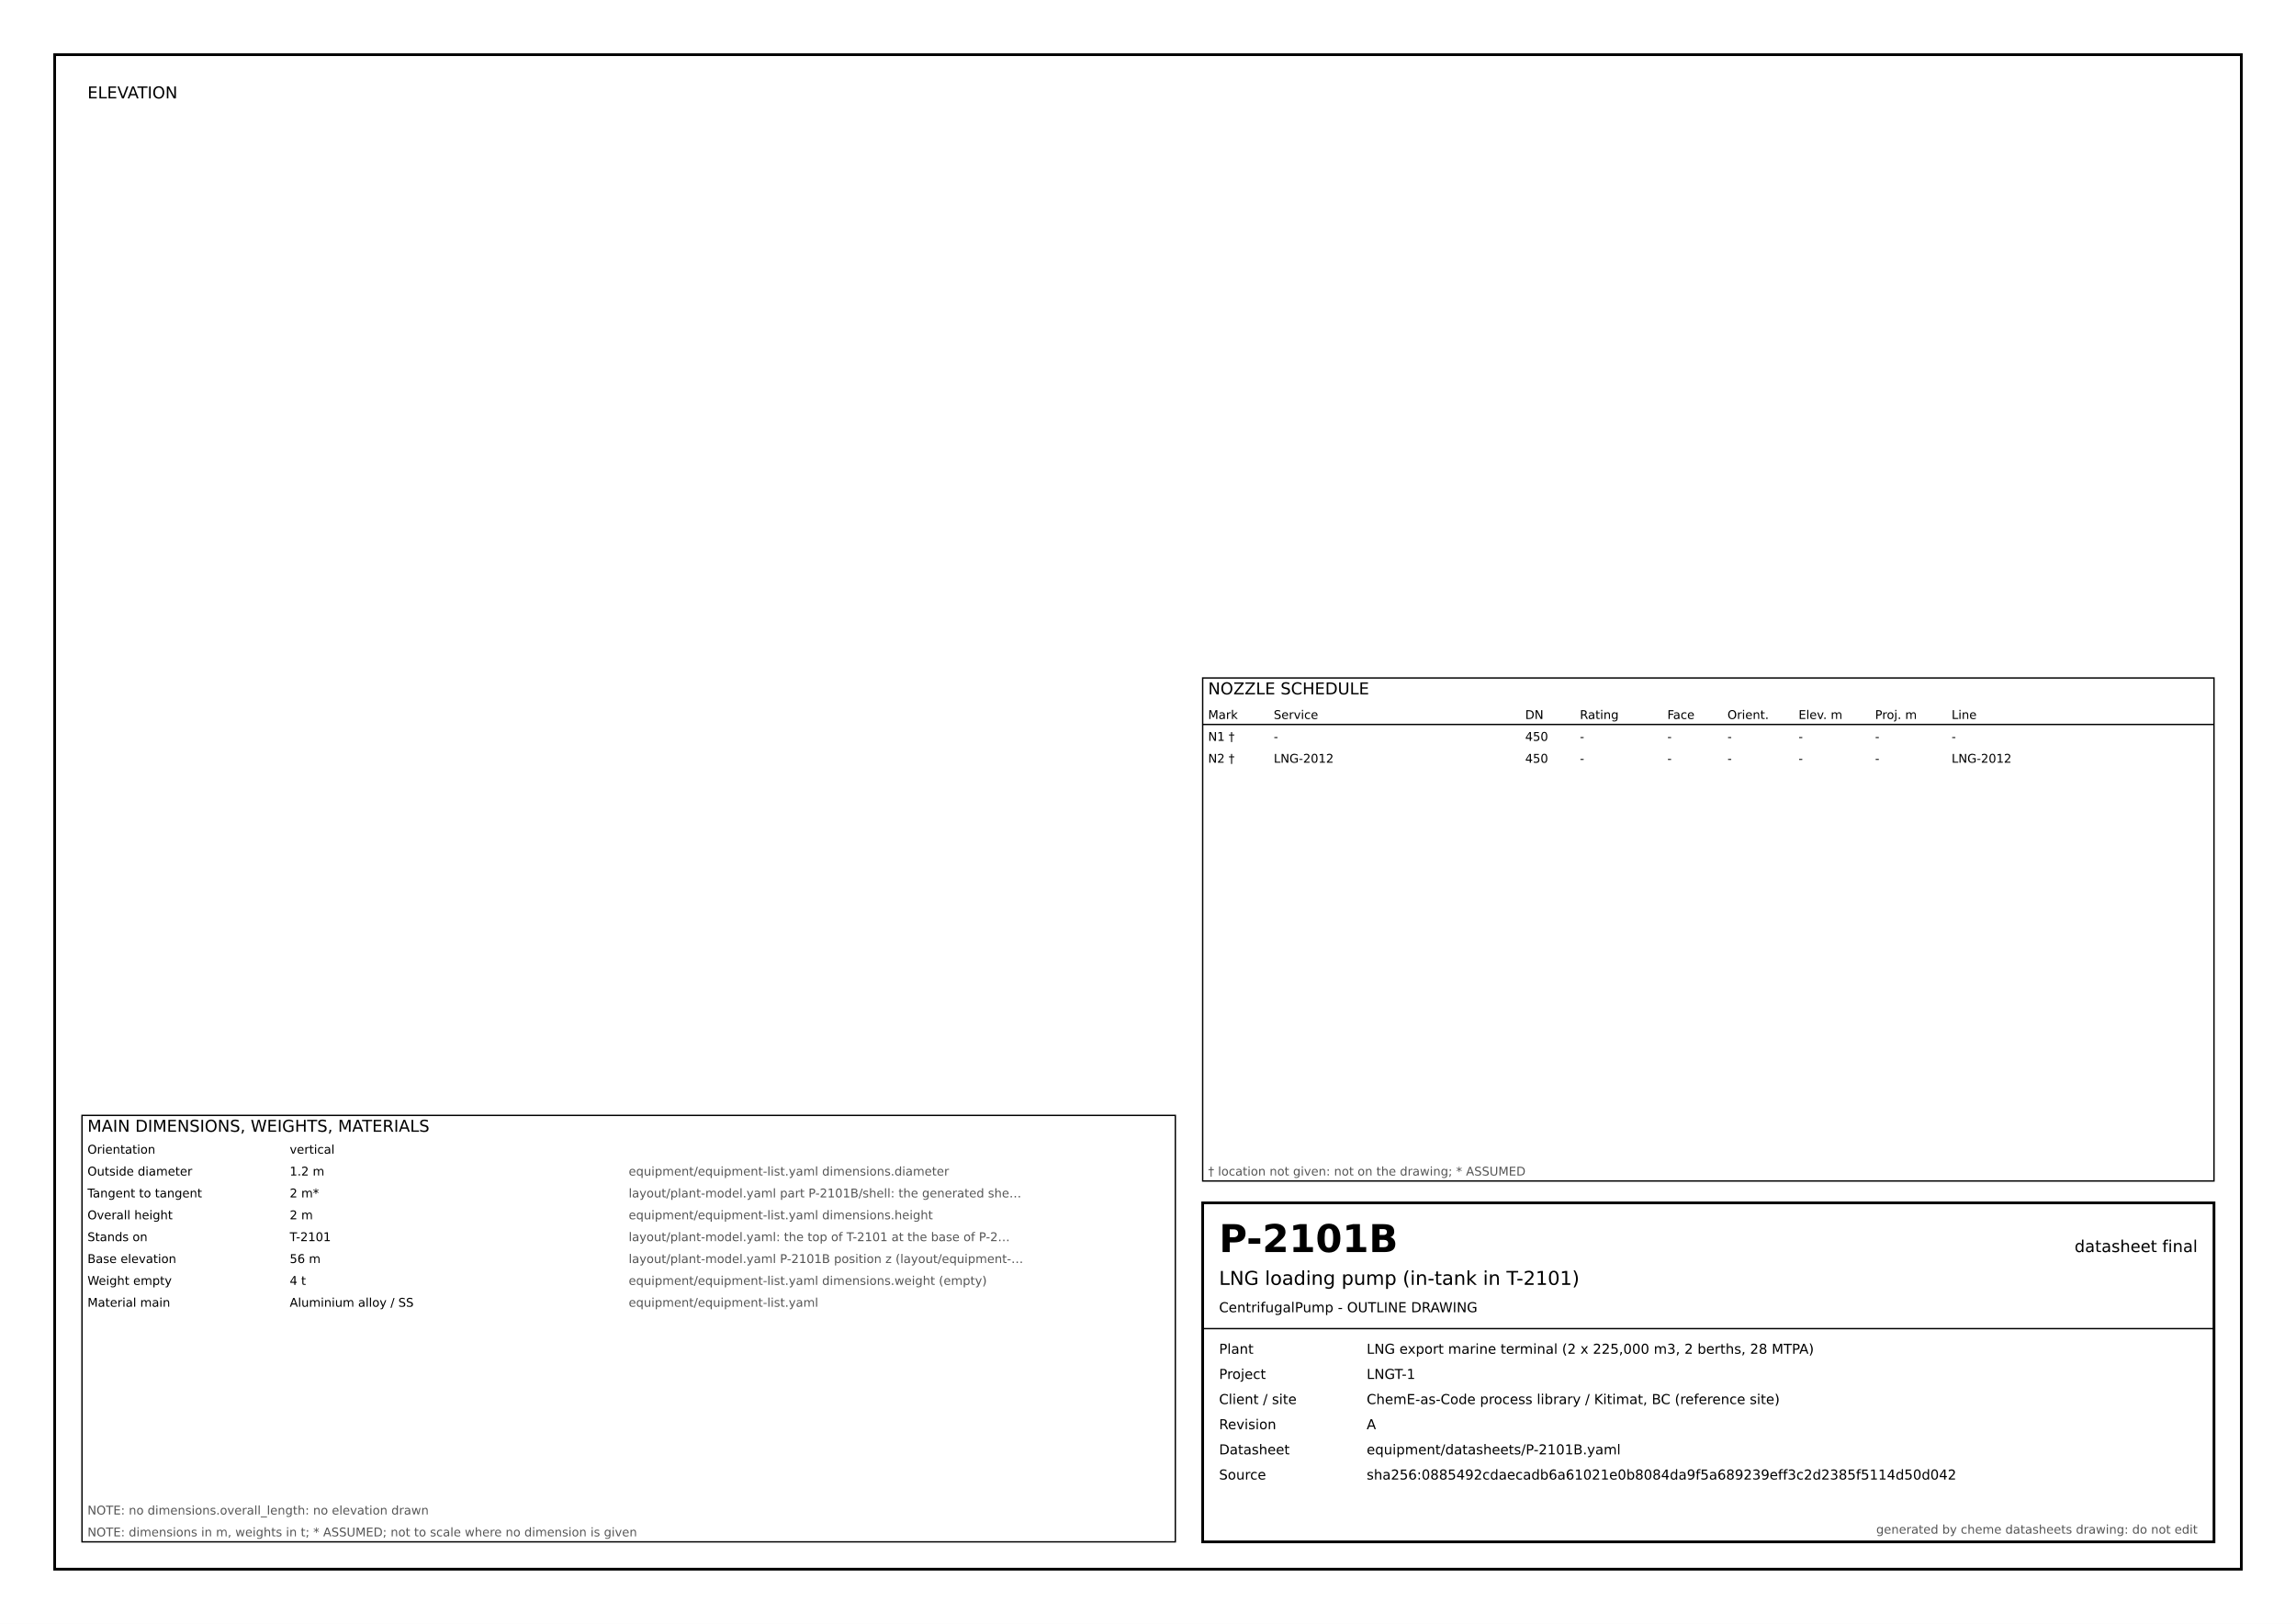
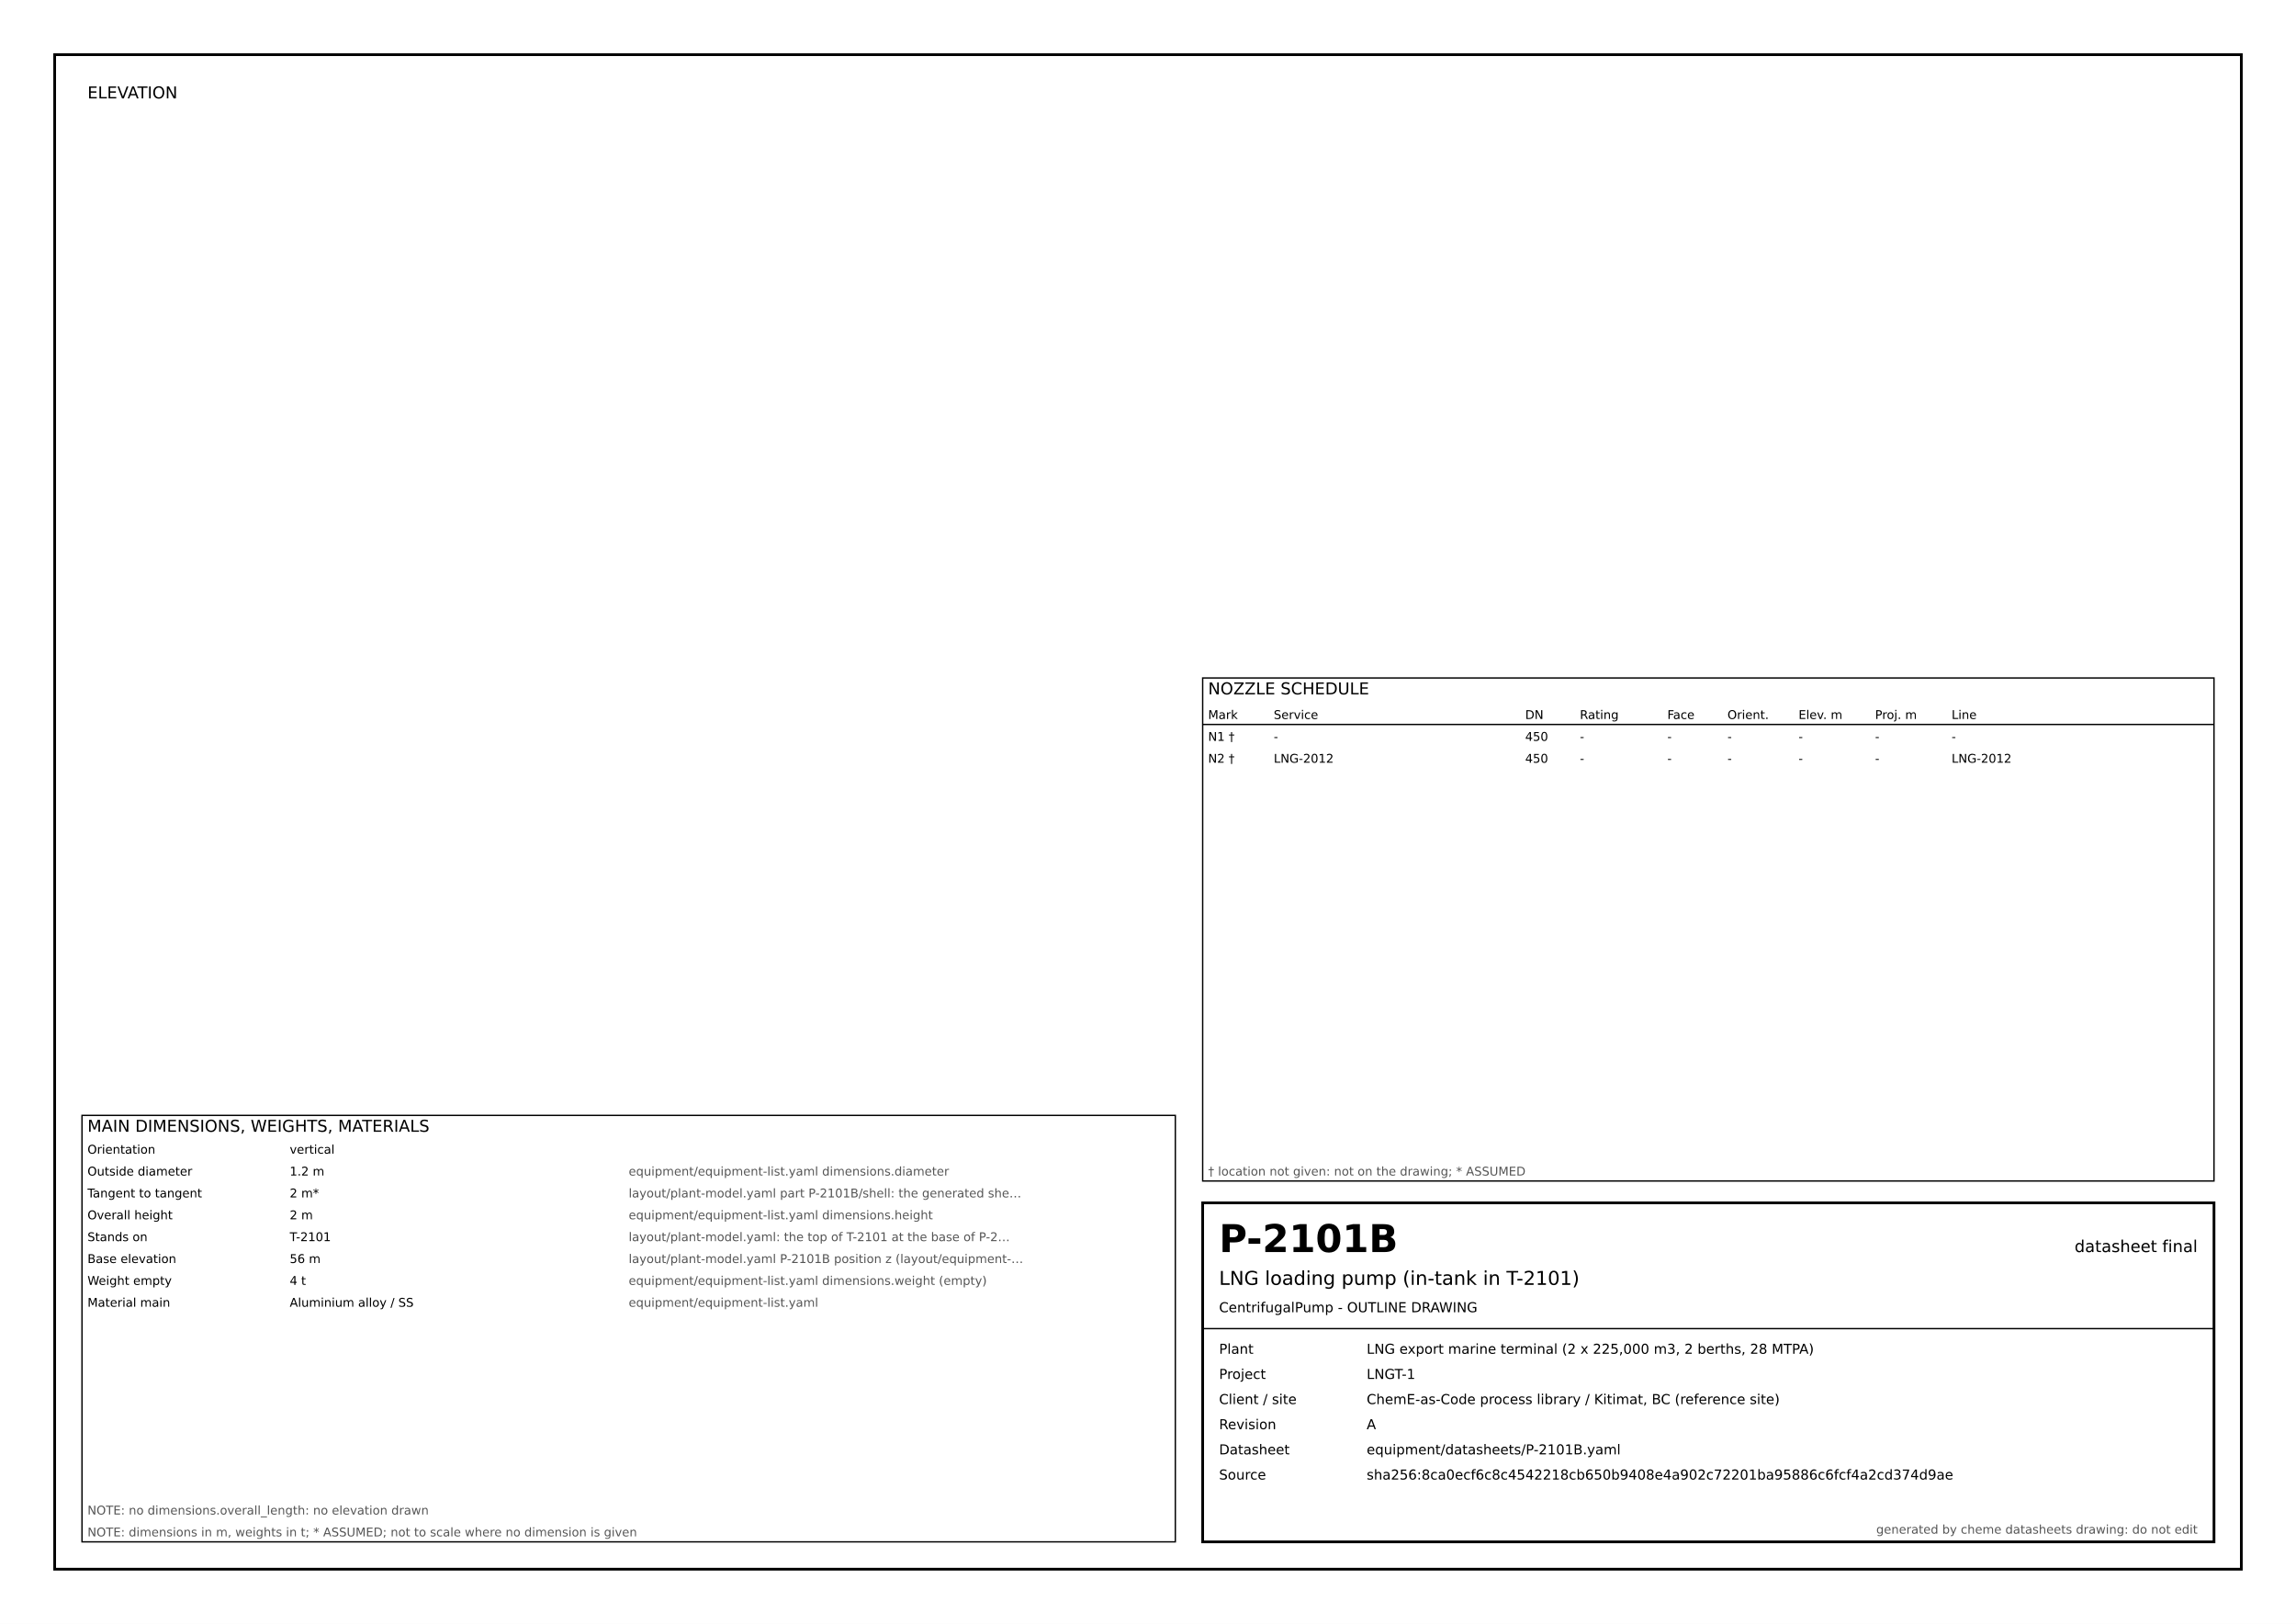
<svg xmlns="http://www.w3.org/2000/svg" width="420mm" height="297mm" viewBox="0 0 420 297">
  <style>
.frame{fill:none;stroke:#000;stroke-width:0.5}
.thin{fill:none;stroke:#000;stroke-width:0.25}
.outline{fill:#fff;stroke:#000;stroke-width:0.5}
.hidden{fill:none;stroke:#000;stroke-width:0.25;stroke-dasharray:1.5 1}
.centre{fill:none;stroke:#555;stroke-width:0.18;stroke-dasharray:4 1 1 1}
.tl{fill:none;stroke:#555;stroke-width:0.18;stroke-dasharray:2 1}
.dim{fill:none;stroke:#1f4e79;stroke-width:0.18}
.nozzle{fill:#fff;stroke:#b71c1c;stroke-width:0.35}
.section{fill:none;stroke:#2e7d32;stroke-width:0.25;stroke-dasharray:2 1}
text{font-family:'DejaVu Sans',Arial,Helvetica,sans-serif;fill:#000}
.t2{font-size:2.2px}.t25{font-size:2.5px}.t3{font-size:3px}.t35{font-size:3.5px}
.t5{font-size:5px;font-weight:bold}.t7{font-size:7px;font-weight:bold}
.dimt{font-size:2.3px;fill:#1f4e79}.nt{font-size:2.3px;fill:#b71c1c}
.note{font-size:2.2px;fill:#555}
.draft{font-size:40px;font-weight:bold;fill:#c62828;fill-opacity:0.12}
</style>
  <rect x="0" y="0" width="420" height="297" fill="#fff" />
  <rect x="10" y="10" width="400" height="277" class="frame" />
  <text x="16" y="18" class="t3" text-anchor="start">ELEVATION</text>
  <text x="221" y="127" class="t3" text-anchor="start">NOZZLE SCHEDULE</text>
  <text x="221" y="131.5" class="t2" text-anchor="start">Mark</text>
  <text x="233" y="131.5" class="t2" text-anchor="start">Service</text>
  <text x="279" y="131.5" class="t2" text-anchor="start">DN</text>
  <text x="289" y="131.5" class="t2" text-anchor="start">Rating</text>
  <text x="305" y="131.5" class="t2" text-anchor="start">Face</text>
  <text x="316" y="131.5" class="t2" text-anchor="start">Orient.</text>
  <text x="329" y="131.5" class="t2" text-anchor="start">Elev. m</text>
  <text x="343" y="131.5" class="t2" text-anchor="start">Proj. m</text>
  <text x="357" y="131.5" class="t2" text-anchor="start">Line</text>
  <line x1="220" y1="132.5" x2="405" y2="132.5" class="thin" />
  <text x="221" y="135.5" class="t2" text-anchor="start">N1 †</text>
  <text x="233" y="135.5" class="t2" text-anchor="start">-</text>
  <text x="279" y="135.5" class="t2" text-anchor="start">450</text>
  <text x="289" y="135.5" class="t2" text-anchor="start">-</text>
  <text x="305" y="135.5" class="t2" text-anchor="start">-</text>
  <text x="316" y="135.5" class="t2" text-anchor="start">-</text>
  <text x="329" y="135.5" class="t2" text-anchor="start">-</text>
  <text x="343" y="135.5" class="t2" text-anchor="start">-</text>
  <text x="357" y="135.5" class="t2" text-anchor="start">-</text>
  <text x="221" y="139.5" class="t2" text-anchor="start">N2 †</text>
  <text x="233" y="139.5" class="t2" text-anchor="start">LNG-2012</text>
  <text x="279" y="139.5" class="t2" text-anchor="start">450</text>
  <text x="289" y="139.5" class="t2" text-anchor="start">-</text>
  <text x="305" y="139.5" class="t2" text-anchor="start">-</text>
  <text x="316" y="139.5" class="t2" text-anchor="start">-</text>
  <text x="329" y="139.5" class="t2" text-anchor="start">-</text>
  <text x="343" y="139.5" class="t2" text-anchor="start">-</text>
  <text x="357" y="139.5" class="t2" text-anchor="start">LNG-2012</text>
  <text x="221" y="215" class="note" text-anchor="start">† location not given: not on the drawing; * ASSUMED</text>
  <rect x="220" y="124" width="185" height="92" class="thin" />
  <text x="16" y="207" class="t3" text-anchor="start">MAIN DIMENSIONS, WEIGHTS, MATERIALS</text>
  <text x="16" y="211" class="t2" text-anchor="start">Orientation</text>
  <text x="53" y="211" class="t2" text-anchor="start">vertical</text>
  <text x="115" y="211" class="note" text-anchor="start" />
  <text x="16" y="215" class="t2" text-anchor="start">Outside diameter</text>
  <text x="53" y="215" class="t2" text-anchor="start">1.2 m</text>
  <text x="115" y="215" class="note" text-anchor="start">equipment/equipment-list.yaml dimensions.diameter</text>
  <text x="16" y="219" class="t2" text-anchor="start">Tangent to tangent</text>
  <text x="53" y="219" class="t2" text-anchor="start">2 m*</text>
  <text x="115" y="219" class="note" text-anchor="start">layout/plant-model.yaml part P-2101B/shell: the generated she…</text>
  <text x="16" y="223" class="t2" text-anchor="start">Overall height</text>
  <text x="53" y="223" class="t2" text-anchor="start">2 m</text>
  <text x="115" y="223" class="note" text-anchor="start">equipment/equipment-list.yaml dimensions.height</text>
  <text x="16" y="227" class="t2" text-anchor="start">Stands on</text>
  <text x="53" y="227" class="t2" text-anchor="start">T-2101</text>
  <text x="115" y="227" class="note" text-anchor="start">layout/plant-model.yaml: the top of T-2101 at the base of P-2…</text>
  <text x="16" y="231" class="t2" text-anchor="start">Base elevation</text>
  <text x="53" y="231" class="t2" text-anchor="start">56 m</text>
  <text x="115" y="231" class="note" text-anchor="start">layout/plant-model.yaml P-2101B position z (layout/equipment-…</text>
  <text x="16" y="235" class="t2" text-anchor="start">Weight empty</text>
  <text x="53" y="235" class="t2" text-anchor="start">4 t</text>
  <text x="115" y="235" class="note" text-anchor="start">equipment/equipment-list.yaml dimensions.weight (empty)</text>
  <text x="16" y="239" class="t2" text-anchor="start">Material main</text>
  <text x="53" y="239" class="t2" text-anchor="start">Aluminium alloy / SS</text>
  <text x="115" y="239" class="note" text-anchor="start">equipment/equipment-list.yaml</text>
  <text x="16" y="277" class="note" text-anchor="start">NOTE: no dimensions.overall_length: no elevation drawn</text>
  <text x="16" y="281" class="note" text-anchor="start">NOTE: dimensions in m, weights in t; * ASSUMED; not to scale where no dimension is given</text>
  <rect x="15" y="204" width="200" height="78" class="thin" />
  <rect x="220" y="220" width="185" height="62" class="frame" />
  <text x="223" y="229" class="t7" text-anchor="start">P-2101B</text>
  <text x="223" y="235" class="t35" text-anchor="start">LNG loading pump (in-tank in T-2101)</text>
  <text x="223" y="240" class="t25" text-anchor="start">CentrifugalPump - OUTLINE DRAWING</text>
  <line x1="220" y1="243" x2="405" y2="243" class="thin" />
  <text x="223" y="247.6" class="t25" text-anchor="start">Plant</text>
  <text x="250" y="247.6" class="t25" text-anchor="start">LNG export marine terminal (2 x 225,000 m3, 2 berths, 28 MTPA)</text>
  <text x="223" y="252.2" class="t25" text-anchor="start">Project</text>
  <text x="250" y="252.2" class="t25" text-anchor="start">LNGT-1</text>
  <text x="223" y="256.8" class="t25" text-anchor="start">Client / site</text>
  <text x="250" y="256.8" class="t25" text-anchor="start">ChemE-as-Code process library / Kitimat, BC (reference site)</text>
  <text x="223" y="261.4" class="t25" text-anchor="start">Revision</text>
  <text x="250" y="261.4" class="t25" text-anchor="start">A</text>
  <text x="223" y="266" class="t25" text-anchor="start">Datasheet</text>
  <text x="250" y="266" class="t25" text-anchor="start">equipment/datasheets/P-2101B.yaml</text>
  <text x="223" y="270.6" class="t25" text-anchor="start">Source</text>
-   <text x="250" y="270.6" class="t25" text-anchor="start">sha256:0885492cdaecadb6a61021e0b8084da9f5a689239eff3c2d2385f5114d50d042</text>
+   <text x="250" y="270.6" class="t25" text-anchor="start">sha256:8ca0ecf6c8c4542218cb650b9408e4a902c72201ba95886c6fcf4a2cd374d9ae</text>
  <text x="402" y="229" class="t3" text-anchor="end">datasheet final</text>
  <text x="402" y="280.5" class="note" text-anchor="end">generated by cheme datasheets drawing: do not edit</text>
</svg>
